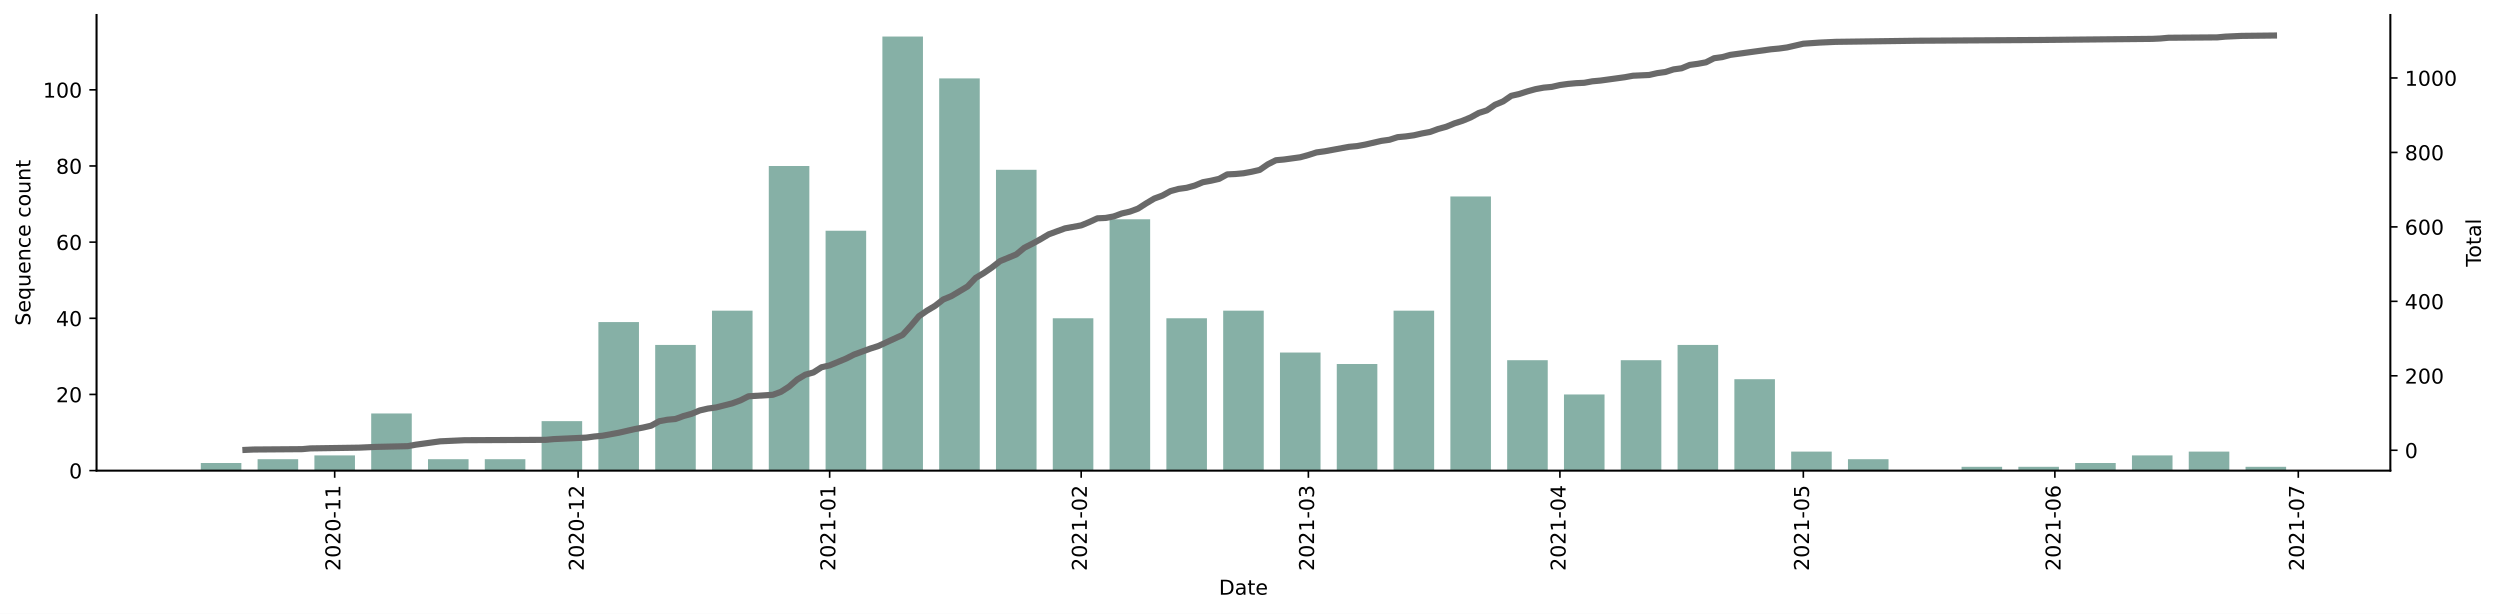
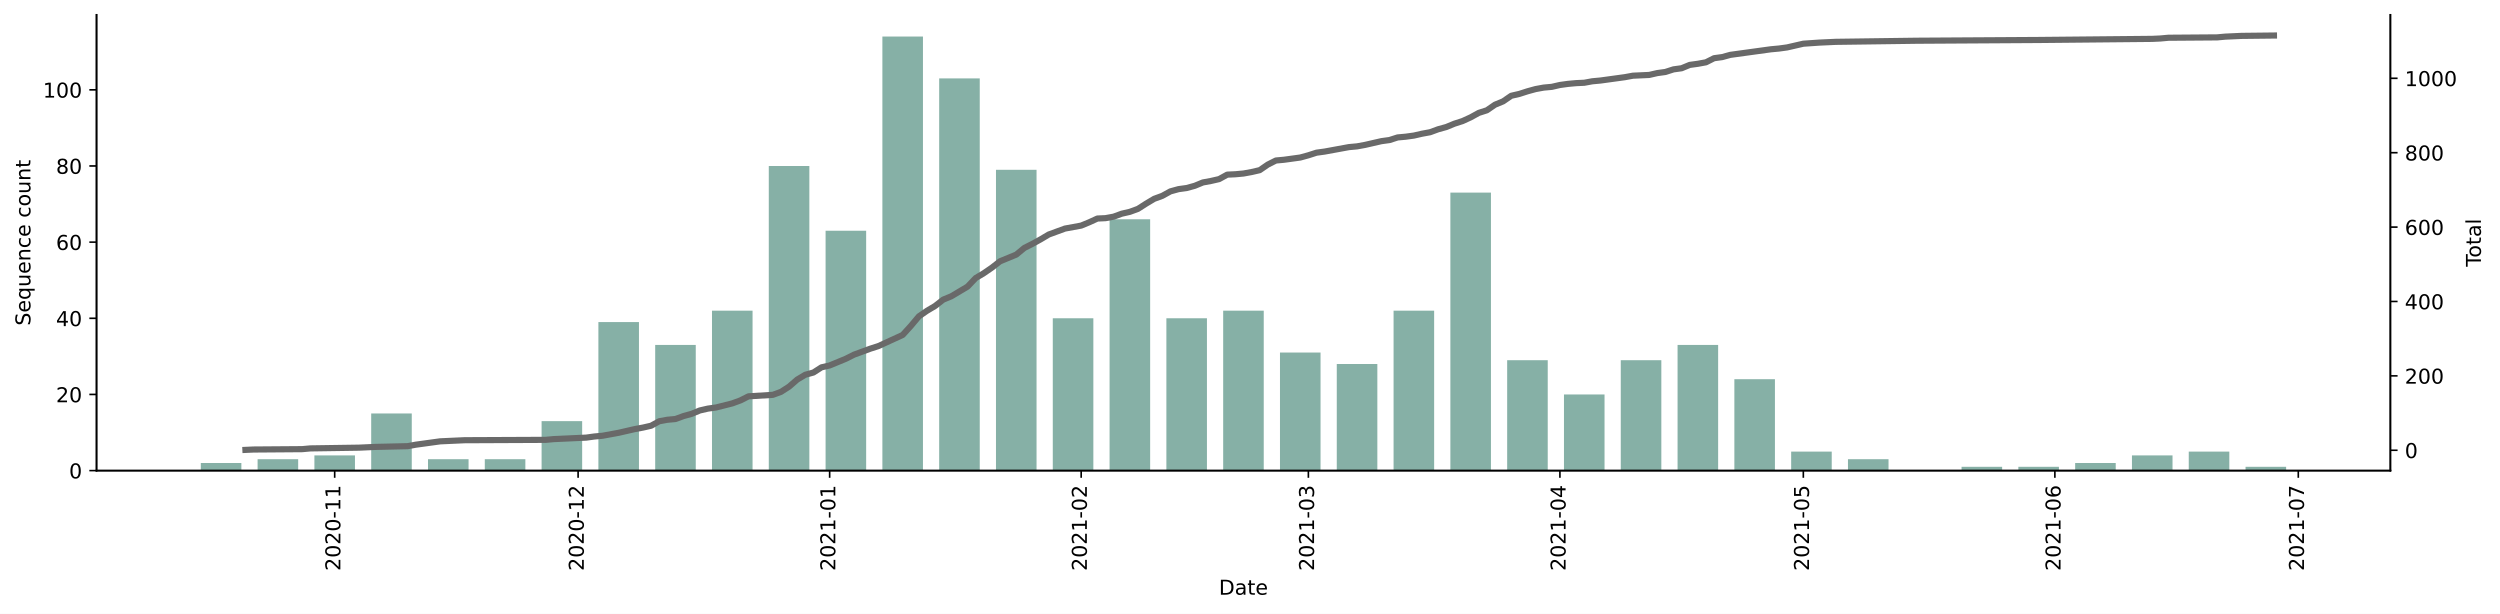
<svg xmlns="http://www.w3.org/2000/svg" xmlns:xlink="http://www.w3.org/1999/xlink" height="298.621pt" version="1.1" viewBox="0 0 1216.294 298.621" width="1216.294pt">
  <defs>
    <style type="text/css">*{stroke-linecap:butt;stroke-linejoin:round;}</style>
  </defs>
  <g id="figure_1">
    <g id="patch_1">
      <path d="M 0 298.621  L 1216.294 298.621  L 1216.294 0  L 0 0  z " style="fill:#ffffff;" />
    </g>
    <g id="axes_1">
      <g id="patch_2">
        <path d="M 46.966 228.96  L 1162.966 228.96  L 1162.966 7.2  L 46.966 7.2  z " style="fill:#ffffff;" />
      </g>
      <g id="patch_3">
-         <path clip-path="url(#pae8d6a82cc)" d="M 97.693 228.96  L 117.431 228.96  L 117.431 225.255  L 97.693 225.255  z " style="fill:#86b0a6;" />
+         <path clip-path="url(#p637b0b0223)" d="M 97.693 228.96  L 117.431 228.96  L 117.431 225.255  L 97.693 225.255  z " style="fill:#86b0a6;" />
      </g>
      <g id="patch_4">
-         <path clip-path="url(#pae8d6a82cc)" d="M 125.326 228.96  L 145.065 228.96  L 145.065 223.402  L 125.326 223.402  z " style="fill:#86b0a6;" />
+         <path clip-path="url(#p637b0b0223)" d="M 125.326 228.96  L 145.065 228.96  L 145.065 223.402  L 125.326 223.402  z " style="fill:#86b0a6;" />
      </g>
      <g id="patch_5">
-         <path clip-path="url(#pae8d6a82cc)" d="M 152.96 228.96  L 172.698 228.96  L 172.698 221.549  L 152.96 221.549  z " style="fill:#86b0a6;" />
+         <path clip-path="url(#p637b0b0223)" d="M 152.96 228.96  L 172.698 228.96  L 172.698 221.549  L 152.96 221.549  z " style="fill:#86b0a6;" />
      </g>
      <g id="patch_6">
-         <path clip-path="url(#pae8d6a82cc)" d="M 180.593 228.96  L 200.332 228.96  L 200.332 201.171  L 180.593 201.171  z " style="fill:#86b0a6;" />
+         <path clip-path="url(#p637b0b0223)" d="M 180.593 228.96  L 200.332 228.96  L 200.332 201.171  L 180.593 201.171  z " style="fill:#86b0a6;" />
      </g>
      <g id="patch_7">
-         <path clip-path="url(#pae8d6a82cc)" d="M 208.227 228.96  L 227.965 228.96  L 227.965 223.402  L 208.227 223.402  z " style="fill:#86b0a6;" />
+         <path clip-path="url(#p637b0b0223)" d="M 208.227 228.96  L 227.965 228.96  L 227.965 223.402  L 208.227 223.402  z " style="fill:#86b0a6;" />
      </g>
      <g id="patch_8">
-         <path clip-path="url(#pae8d6a82cc)" d="M 235.861 228.96  L 255.599 228.96  L 255.599 223.402  L 235.861 223.402  z " style="fill:#86b0a6;" />
+         <path clip-path="url(#p637b0b0223)" d="M 235.861 228.96  L 255.599 228.96  L 255.599 223.402  L 235.861 223.402  z " style="fill:#86b0a6;" />
      </g>
      <g id="patch_9">
-         <path clip-path="url(#pae8d6a82cc)" d="M 263.494 228.96  L 283.232 228.96  L 283.232 204.876  L 263.494 204.876  z " style="fill:#86b0a6;" />
+         <path clip-path="url(#p637b0b0223)" d="M 263.494 228.96  L 283.232 228.96  L 283.232 204.876  L 263.494 204.876  z " style="fill:#86b0a6;" />
      </g>
      <g id="patch_10">
-         <path clip-path="url(#pae8d6a82cc)" d="M 291.128 228.96  L 310.866 228.96  L 310.866 156.707  L 291.128 156.707  z " style="fill:#86b0a6;" />
+         <path clip-path="url(#p637b0b0223)" d="M 291.128 228.96  L 310.866 228.96  L 310.866 156.707  L 291.128 156.707  z " style="fill:#86b0a6;" />
      </g>
      <g id="patch_11">
-         <path clip-path="url(#pae8d6a82cc)" d="M 318.761 228.96  L 338.499 228.96  L 338.499 167.823  L 318.761 167.823  z " style="fill:#86b0a6;" />
+         <path clip-path="url(#p637b0b0223)" d="M 318.761 228.96  L 338.499 228.96  L 338.499 167.823  L 318.761 167.823  z " style="fill:#86b0a6;" />
      </g>
      <g id="patch_12">
-         <path clip-path="url(#pae8d6a82cc)" d="M 346.395 228.96  L 366.133 228.96  L 366.133 151.149  L 346.395 151.149  z " style="fill:#86b0a6;" />
+         <path clip-path="url(#p637b0b0223)" d="M 346.395 228.96  L 366.133 228.96  L 366.133 151.149  L 346.395 151.149  z " style="fill:#86b0a6;" />
      </g>
      <g id="patch_13">
-         <path clip-path="url(#pae8d6a82cc)" d="M 374.028 228.96  L 393.766 228.96  L 393.766 80.749  L 374.028 80.749  z " style="fill:#86b0a6;" />
+         <path clip-path="url(#p637b0b0223)" d="M 374.028 228.96  L 393.766 228.96  L 393.766 80.749  L 374.028 80.749  z " style="fill:#86b0a6;" />
      </g>
      <g id="patch_14">
-         <path clip-path="url(#pae8d6a82cc)" d="M 401.662 228.96  L 421.4 228.96  L 421.4 112.244  L 401.662 112.244  z " style="fill:#86b0a6;" />
+         <path clip-path="url(#p637b0b0223)" d="M 401.662 228.96  L 421.4 228.96  L 421.4 112.244  L 401.662 112.244  z " style="fill:#86b0a6;" />
      </g>
      <g id="patch_15">
-         <path clip-path="url(#pae8d6a82cc)" d="M 429.295 228.96  L 449.034 228.96  L 449.034 17.76  L 429.295 17.76  z " style="fill:#86b0a6;" />
+         <path clip-path="url(#p637b0b0223)" d="M 429.295 228.96  L 449.034 228.96  L 449.034 17.76  L 429.295 17.76  z " style="fill:#86b0a6;" />
      </g>
      <g id="patch_16">
-         <path clip-path="url(#pae8d6a82cc)" d="M 456.929 228.96  L 476.667 228.96  L 476.667 38.139  L 456.929 38.139  z " style="fill:#86b0a6;" />
+         <path clip-path="url(#p637b0b0223)" d="M 456.929 228.96  L 476.667 228.96  L 476.667 38.139  L 456.929 38.139  z " style="fill:#86b0a6;" />
      </g>
      <g id="patch_17">
-         <path clip-path="url(#pae8d6a82cc)" d="M 484.562 228.96  L 504.301 228.96  L 504.301 82.602  L 484.562 82.602  z " style="fill:#86b0a6;" />
+         <path clip-path="url(#p637b0b0223)" d="M 484.562 228.96  L 504.301 228.96  L 504.301 82.602  L 484.562 82.602  z " style="fill:#86b0a6;" />
      </g>
      <g id="patch_18">
-         <path clip-path="url(#pae8d6a82cc)" d="M 512.196 228.96  L 531.934 228.96  L 531.934 154.855  L 512.196 154.855  z " style="fill:#86b0a6;" />
+         <path clip-path="url(#p637b0b0223)" d="M 512.196 228.96  L 531.934 228.96  L 531.934 154.855  L 512.196 154.855  z " style="fill:#86b0a6;" />
      </g>
      <g id="patch_19">
-         <path clip-path="url(#pae8d6a82cc)" d="M 539.829 228.96  L 559.568 228.96  L 559.568 106.686  L 539.829 106.686  z " style="fill:#86b0a6;" />
+         <path clip-path="url(#p637b0b0223)" d="M 539.829 228.96  L 559.568 228.96  L 559.568 106.686  L 539.829 106.686  z " style="fill:#86b0a6;" />
      </g>
      <g id="patch_20">
-         <path clip-path="url(#pae8d6a82cc)" d="M 567.463 228.96  L 587.201 228.96  L 587.201 154.855  L 567.463 154.855  z " style="fill:#86b0a6;" />
+         <path clip-path="url(#p637b0b0223)" d="M 567.463 228.96  L 587.201 228.96  L 587.201 154.855  L 567.463 154.855  z " style="fill:#86b0a6;" />
      </g>
      <g id="patch_21">
-         <path clip-path="url(#pae8d6a82cc)" d="M 595.097 228.96  L 614.835 228.96  L 614.835 151.149  L 595.097 151.149  z " style="fill:#86b0a6;" />
+         <path clip-path="url(#p637b0b0223)" d="M 595.097 228.96  L 614.835 228.96  L 614.835 151.149  L 595.097 151.149  z " style="fill:#86b0a6;" />
      </g>
      <g id="patch_22">
-         <path clip-path="url(#pae8d6a82cc)" d="M 622.73 228.96  L 642.468 228.96  L 642.468 171.528  L 622.73 171.528  z " style="fill:#86b0a6;" />
+         <path clip-path="url(#p637b0b0223)" d="M 622.73 228.96  L 642.468 228.96  L 642.468 171.528  L 622.73 171.528  z " style="fill:#86b0a6;" />
      </g>
      <g id="patch_23">
-         <path clip-path="url(#pae8d6a82cc)" d="M 650.364 228.96  L 670.102 228.96  L 670.102 177.086  L 650.364 177.086  z " style="fill:#86b0a6;" />
+         <path clip-path="url(#p637b0b0223)" d="M 650.364 228.96  L 670.102 228.96  L 670.102 177.086  L 650.364 177.086  z " style="fill:#86b0a6;" />
      </g>
      <g id="patch_24">
-         <path clip-path="url(#pae8d6a82cc)" d="M 677.997 228.96  L 697.735 228.96  L 697.735 151.149  L 677.997 151.149  z " style="fill:#86b0a6;" />
+         <path clip-path="url(#p637b0b0223)" d="M 677.997 228.96  L 697.735 228.96  L 697.735 151.149  L 677.997 151.149  z " style="fill:#86b0a6;" />
      </g>
      <g id="patch_25">
-         <path clip-path="url(#pae8d6a82cc)" d="M 705.631 228.96  L 725.369 228.96  L 725.369 95.571  L 705.631 95.571  z " style="fill:#86b0a6;" />
+         <path clip-path="url(#p637b0b0223)" d="M 705.631 228.96  L 725.369 228.96  L 725.369 93.718  L 705.631 93.718  z " style="fill:#86b0a6;" />
      </g>
      <g id="patch_26">
-         <path clip-path="url(#pae8d6a82cc)" d="M 733.264 228.96  L 753.002 228.96  L 753.002 175.234  L 733.264 175.234  z " style="fill:#86b0a6;" />
+         <path clip-path="url(#p637b0b0223)" d="M 733.264 228.96  L 753.002 228.96  L 753.002 175.234  L 733.264 175.234  z " style="fill:#86b0a6;" />
      </g>
      <g id="patch_27">
-         <path clip-path="url(#pae8d6a82cc)" d="M 760.898 228.96  L 780.636 228.96  L 780.636 191.907  L 760.898 191.907  z " style="fill:#86b0a6;" />
+         <path clip-path="url(#p637b0b0223)" d="M 760.898 228.96  L 780.636 228.96  L 780.636 191.907  L 760.898 191.907  z " style="fill:#86b0a6;" />
      </g>
      <g id="patch_28">
-         <path clip-path="url(#pae8d6a82cc)" d="M 788.531 228.96  L 808.269 228.96  L 808.269 175.234  L 788.531 175.234  z " style="fill:#86b0a6;" />
+         <path clip-path="url(#p637b0b0223)" d="M 788.531 228.96  L 808.269 228.96  L 808.269 175.234  L 788.531 175.234  z " style="fill:#86b0a6;" />
      </g>
      <g id="patch_29">
-         <path clip-path="url(#pae8d6a82cc)" d="M 816.165 228.96  L 835.903 228.96  L 835.903 167.823  L 816.165 167.823  z " style="fill:#86b0a6;" />
+         <path clip-path="url(#p637b0b0223)" d="M 816.165 228.96  L 835.903 228.96  L 835.903 167.823  L 816.165 167.823  z " style="fill:#86b0a6;" />
      </g>
      <g id="patch_30">
-         <path clip-path="url(#pae8d6a82cc)" d="M 843.798 228.96  L 863.537 228.96  L 863.537 184.497  L 843.798 184.497  z " style="fill:#86b0a6;" />
+         <path clip-path="url(#p637b0b0223)" d="M 843.798 228.96  L 863.537 228.96  L 863.537 184.497  L 843.798 184.497  z " style="fill:#86b0a6;" />
      </g>
      <g id="patch_31">
-         <path clip-path="url(#pae8d6a82cc)" d="M 871.432 228.96  L 891.17 228.96  L 891.17 219.697  L 871.432 219.697  z " style="fill:#86b0a6;" />
+         <path clip-path="url(#p637b0b0223)" d="M 871.432 228.96  L 891.17 228.96  L 891.17 219.697  L 871.432 219.697  z " style="fill:#86b0a6;" />
      </g>
      <g id="patch_32">
-         <path clip-path="url(#pae8d6a82cc)" d="M 899.065 228.96  L 918.804 228.96  L 918.804 223.402  L 899.065 223.402  z " style="fill:#86b0a6;" />
+         <path clip-path="url(#p637b0b0223)" d="M 899.065 228.96  L 918.804 228.96  L 918.804 223.402  L 899.065 223.402  z " style="fill:#86b0a6;" />
      </g>
      <g id="patch_33">
-         <path clip-path="url(#pae8d6a82cc)" d="M 954.332 228.96  L 974.071 228.96  L 974.071 227.107  L 954.332 227.107  z " style="fill:#86b0a6;" />
+         <path clip-path="url(#p637b0b0223)" d="M 954.332 228.96  L 974.071 228.96  L 974.071 227.107  L 954.332 227.107  z " style="fill:#86b0a6;" />
      </g>
      <g id="patch_34">
-         <path clip-path="url(#pae8d6a82cc)" d="M 981.966 228.96  L 1001.704 228.96  L 1001.704 227.107  L 981.966 227.107  z " style="fill:#86b0a6;" />
+         <path clip-path="url(#p637b0b0223)" d="M 981.966 228.96  L 1001.704 228.96  L 1001.704 227.107  L 981.966 227.107  z " style="fill:#86b0a6;" />
      </g>
      <g id="patch_35">
-         <path clip-path="url(#pae8d6a82cc)" d="M 1009.6 228.96  L 1029.338 228.96  L 1029.338 225.255  L 1009.6 225.255  z " style="fill:#86b0a6;" />
+         <path clip-path="url(#p637b0b0223)" d="M 1009.6 228.96  L 1029.338 228.96  L 1029.338 225.255  L 1009.6 225.255  z " style="fill:#86b0a6;" />
      </g>
      <g id="patch_36">
-         <path clip-path="url(#pae8d6a82cc)" d="M 1037.233 228.96  L 1056.971 228.96  L 1056.971 221.549  L 1037.233 221.549  z " style="fill:#86b0a6;" />
+         <path clip-path="url(#p637b0b0223)" d="M 1037.233 228.96  L 1056.971 228.96  L 1056.971 221.549  L 1037.233 221.549  z " style="fill:#86b0a6;" />
      </g>
      <g id="patch_37">
-         <path clip-path="url(#pae8d6a82cc)" d="M 1064.867 228.96  L 1084.605 228.96  L 1084.605 219.697  L 1064.867 219.697  z " style="fill:#86b0a6;" />
+         <path clip-path="url(#p637b0b0223)" d="M 1064.867 228.96  L 1084.605 228.96  L 1084.605 219.697  L 1064.867 219.697  z " style="fill:#86b0a6;" />
      </g>
      <g id="patch_38">
-         <path clip-path="url(#pae8d6a82cc)" d="M 1092.5 228.96  L 1112.238 228.96  L 1112.238 227.107  L 1092.5 227.107  z " style="fill:#86b0a6;" />
+         <path clip-path="url(#p637b0b0223)" d="M 1092.5 228.96  L 1112.238 228.96  L 1112.238 227.107  L 1092.5 227.107  z " style="fill:#86b0a6;" />
      </g>
      <g id="matplotlib.axis_1">
        <g id="xtick_1">
          <g id="line2d_1">
            <defs>
-               <path d="M 0 0  L 0 3.5  " id="mfdeb63a702" style="stroke:#000000;stroke-width:0.8;" />
+               <path d="M 0 0  L 0 3.5  " id="mdcd9d70cf6" style="stroke:#000000;stroke-width:0.8;" />
            </defs>
            <g>
-               <use style="stroke:#000000;stroke-width:0.8;" x="162.829" xlink:href="#mfdeb63a702" y="228.96" />
+               <use style="stroke:#000000;stroke-width:0.8;" x="162.829" xlink:href="#mdcd9d70cf6" y="228.96" />
            </g>
          </g>
          <g id="text_1">
            <g transform="translate(165.5885 277.7428)rotate(-90)scale(0.1 -0.1)">
              <defs>
                <path d="M 1228 531  L 3431 531  L 3431 0  L 469 0  L 469 531  Q 828 903 1448 1529  Q 2069 2156 2228 2338  Q 2531 2678 2651 2914  Q 2772 3150 2772 3378  Q 2772 3750 2511 3984  Q 2250 4219 1831 4219  Q 1534 4219 1204 4116  Q 875 4013 500 3803  L 500 4441  Q 881 4594 1212 4672  Q 1544 4750 1819 4750  Q 2544 4750 2975 4387  Q 3406 4025 3406 3419  Q 3406 3131 3298 2873  Q 3191 2616 2906 2266  Q 2828 2175 2409 1742  Q 1991 1309 1228 531  z " id="DejaVuSans-32" transform="scale(0.015625)" />
                <path d="M 2034 4250  Q 1547 4250 1301 3770  Q 1056 3291 1056 2328  Q 1056 1369 1301 889  Q 1547 409 2034 409  Q 2525 409 2770 889  Q 3016 1369 3016 2328  Q 3016 3291 2770 3770  Q 2525 4250 2034 4250  z M 2034 4750  Q 2819 4750 3233 4129  Q 3647 3509 3647 2328  Q 3647 1150 3233 529  Q 2819 -91 2034 -91  Q 1250 -91 836 529  Q 422 1150 422 2328  Q 422 3509 836 4129  Q 1250 4750 2034 4750  z " id="DejaVuSans-30" transform="scale(0.015625)" />
                <path d="M 313 2009  L 1997 2009  L 1997 1497  L 313 1497  L 313 2009  z " id="DejaVuSans-2d" transform="scale(0.015625)" />
                <path d="M 794 531  L 1825 531  L 1825 4091  L 703 3866  L 703 4441  L 1819 4666  L 2450 4666  L 2450 531  L 3481 531  L 3481 0  L 794 0  L 794 531  z " id="DejaVuSans-31" transform="scale(0.015625)" />
              </defs>
              <use xlink:href="#DejaVuSans-32" />
              <use x="63.623" xlink:href="#DejaVuSans-30" />
              <use x="127.246" xlink:href="#DejaVuSans-32" />
              <use x="190.869" xlink:href="#DejaVuSans-30" />
              <use x="254.492" xlink:href="#DejaVuSans-2d" />
              <use x="290.576" xlink:href="#DejaVuSans-31" />
              <use x="354.199" xlink:href="#DejaVuSans-31" />
            </g>
          </g>
        </g>
        <g id="xtick_2">
          <g id="line2d_2">
            <g>
-               <use style="stroke:#000000;stroke-width:0.8;" x="281.259" xlink:href="#mfdeb63a702" y="228.96" />
+               <use style="stroke:#000000;stroke-width:0.8;" x="281.259" xlink:href="#mdcd9d70cf6" y="228.96" />
            </g>
          </g>
          <g id="text_2">
            <g transform="translate(284.0179 277.7428)rotate(-90)scale(0.1 -0.1)">
              <use xlink:href="#DejaVuSans-32" />
              <use x="63.623" xlink:href="#DejaVuSans-30" />
              <use x="127.246" xlink:href="#DejaVuSans-32" />
              <use x="190.869" xlink:href="#DejaVuSans-30" />
              <use x="254.492" xlink:href="#DejaVuSans-2d" />
              <use x="290.576" xlink:href="#DejaVuSans-31" />
              <use x="354.199" xlink:href="#DejaVuSans-32" />
            </g>
          </g>
        </g>
        <g id="xtick_3">
          <g id="line2d_3">
            <g>
-               <use style="stroke:#000000;stroke-width:0.8;" x="403.636" xlink:href="#mfdeb63a702" y="228.96" />
+               <use style="stroke:#000000;stroke-width:0.8;" x="403.636" xlink:href="#mdcd9d70cf6" y="228.96" />
            </g>
          </g>
          <g id="text_3">
            <g transform="translate(406.395 277.7428)rotate(-90)scale(0.1 -0.1)">
              <use xlink:href="#DejaVuSans-32" />
              <use x="63.623" xlink:href="#DejaVuSans-30" />
              <use x="127.246" xlink:href="#DejaVuSans-32" />
              <use x="190.869" xlink:href="#DejaVuSans-31" />
              <use x="254.492" xlink:href="#DejaVuSans-2d" />
              <use x="290.576" xlink:href="#DejaVuSans-30" />
              <use x="354.199" xlink:href="#DejaVuSans-31" />
            </g>
          </g>
        </g>
        <g id="xtick_4">
          <g id="line2d_4">
            <g>
-               <use style="stroke:#000000;stroke-width:0.8;" x="526.013" xlink:href="#mfdeb63a702" y="228.96" />
+               <use style="stroke:#000000;stroke-width:0.8;" x="526.013" xlink:href="#mdcd9d70cf6" y="228.96" />
            </g>
          </g>
          <g id="text_4">
            <g transform="translate(528.772 277.7428)rotate(-90)scale(0.1 -0.1)">
              <use xlink:href="#DejaVuSans-32" />
              <use x="63.623" xlink:href="#DejaVuSans-30" />
              <use x="127.246" xlink:href="#DejaVuSans-32" />
              <use x="190.869" xlink:href="#DejaVuSans-31" />
              <use x="254.492" xlink:href="#DejaVuSans-2d" />
              <use x="290.576" xlink:href="#DejaVuSans-30" />
              <use x="354.199" xlink:href="#DejaVuSans-32" />
            </g>
          </g>
        </g>
        <g id="xtick_5">
          <g id="line2d_5">
            <g>
-               <use style="stroke:#000000;stroke-width:0.8;" x="636.547" xlink:href="#mfdeb63a702" y="228.96" />
+               <use style="stroke:#000000;stroke-width:0.8;" x="636.547" xlink:href="#mdcd9d70cf6" y="228.96" />
            </g>
          </g>
          <g id="text_5">
            <g transform="translate(639.3062 277.7428)rotate(-90)scale(0.1 -0.1)">
              <defs>
                <path d="M 2597 2516  Q 3050 2419 3304 2112  Q 3559 1806 3559 1356  Q 3559 666 3084 287  Q 2609 -91 1734 -91  Q 1441 -91 1130 -33  Q 819 25 488 141  L 488 750  Q 750 597 1062 519  Q 1375 441 1716 441  Q 2309 441 2620 675  Q 2931 909 2931 1356  Q 2931 1769 2642 2001  Q 2353 2234 1838 2234  L 1294 2234  L 1294 2753  L 1863 2753  Q 2328 2753 2575 2939  Q 2822 3125 2822 3475  Q 2822 3834 2567 4026  Q 2313 4219 1838 4219  Q 1578 4219 1281 4162  Q 984 4106 628 3988  L 628 4550  Q 988 4650 1302 4700  Q 1616 4750 1894 4750  Q 2613 4750 3031 4423  Q 3450 4097 3450 3541  Q 3450 3153 3228 2886  Q 3006 2619 2597 2516  z " id="DejaVuSans-33" transform="scale(0.015625)" />
              </defs>
              <use xlink:href="#DejaVuSans-32" />
              <use x="63.623" xlink:href="#DejaVuSans-30" />
              <use x="127.246" xlink:href="#DejaVuSans-32" />
              <use x="190.869" xlink:href="#DejaVuSans-31" />
              <use x="254.492" xlink:href="#DejaVuSans-2d" />
              <use x="290.576" xlink:href="#DejaVuSans-30" />
              <use x="354.199" xlink:href="#DejaVuSans-33" />
            </g>
          </g>
        </g>
        <g id="xtick_6">
          <g id="line2d_6">
            <g>
-               <use style="stroke:#000000;stroke-width:0.8;" x="758.924" xlink:href="#mfdeb63a702" y="228.96" />
+               <use style="stroke:#000000;stroke-width:0.8;" x="758.924" xlink:href="#mdcd9d70cf6" y="228.96" />
            </g>
          </g>
          <g id="text_6">
            <g transform="translate(761.6833 277.7428)rotate(-90)scale(0.1 -0.1)">
              <defs>
                <path d="M 2419 4116  L 825 1625  L 2419 1625  L 2419 4116  z M 2253 4666  L 3047 4666  L 3047 1625  L 3713 1625  L 3713 1100  L 3047 1100  L 3047 0  L 2419 0  L 2419 1100  L 313 1100  L 313 1709  L 2253 4666  z " id="DejaVuSans-34" transform="scale(0.015625)" />
              </defs>
              <use xlink:href="#DejaVuSans-32" />
              <use x="63.623" xlink:href="#DejaVuSans-30" />
              <use x="127.246" xlink:href="#DejaVuSans-32" />
              <use x="190.869" xlink:href="#DejaVuSans-31" />
              <use x="254.492" xlink:href="#DejaVuSans-2d" />
              <use x="290.576" xlink:href="#DejaVuSans-30" />
              <use x="354.199" xlink:href="#DejaVuSans-34" />
            </g>
          </g>
        </g>
        <g id="xtick_7">
          <g id="line2d_7">
            <g>
-               <use style="stroke:#000000;stroke-width:0.8;" x="877.353" xlink:href="#mfdeb63a702" y="228.96" />
+               <use style="stroke:#000000;stroke-width:0.8;" x="877.353" xlink:href="#mdcd9d70cf6" y="228.96" />
            </g>
          </g>
          <g id="text_7">
            <g transform="translate(880.1127 277.7428)rotate(-90)scale(0.1 -0.1)">
              <defs>
                <path d="M 691 4666  L 3169 4666  L 3169 4134  L 1269 4134  L 1269 2991  Q 1406 3038 1543 3061  Q 1681 3084 1819 3084  Q 2600 3084 3056 2656  Q 3513 2228 3513 1497  Q 3513 744 3044 326  Q 2575 -91 1722 -91  Q 1428 -91 1123 -41  Q 819 9 494 109  L 494 744  Q 775 591 1075 516  Q 1375 441 1709 441  Q 2250 441 2565 725  Q 2881 1009 2881 1497  Q 2881 1984 2565 2268  Q 2250 2553 1709 2553  Q 1456 2553 1204 2497  Q 953 2441 691 2322  L 691 4666  z " id="DejaVuSans-35" transform="scale(0.015625)" />
              </defs>
              <use xlink:href="#DejaVuSans-32" />
              <use x="63.623" xlink:href="#DejaVuSans-30" />
              <use x="127.246" xlink:href="#DejaVuSans-32" />
              <use x="190.869" xlink:href="#DejaVuSans-31" />
              <use x="254.492" xlink:href="#DejaVuSans-2d" />
              <use x="290.576" xlink:href="#DejaVuSans-30" />
              <use x="354.199" xlink:href="#DejaVuSans-35" />
            </g>
          </g>
        </g>
        <g id="xtick_8">
          <g id="line2d_8">
            <g>
-               <use style="stroke:#000000;stroke-width:0.8;" x="999.73" xlink:href="#mfdeb63a702" y="228.96" />
+               <use style="stroke:#000000;stroke-width:0.8;" x="999.73" xlink:href="#mdcd9d70cf6" y="228.96" />
            </g>
          </g>
          <g id="text_8">
            <g transform="translate(1002.49 277.7428)rotate(-90)scale(0.1 -0.1)">
              <defs>
                <path d="M 2113 2584  Q 1688 2584 1439 2293  Q 1191 2003 1191 1497  Q 1191 994 1439 701  Q 1688 409 2113 409  Q 2538 409 2786 701  Q 3034 994 3034 1497  Q 3034 2003 2786 2293  Q 2538 2584 2113 2584  z M 3366 4563  L 3366 3988  Q 3128 4100 2886 4159  Q 2644 4219 2406 4219  Q 1781 4219 1451 3797  Q 1122 3375 1075 2522  Q 1259 2794 1537 2939  Q 1816 3084 2150 3084  Q 2853 3084 3261 2657  Q 3669 2231 3669 1497  Q 3669 778 3244 343  Q 2819 -91 2113 -91  Q 1303 -91 875 529  Q 447 1150 447 2328  Q 447 3434 972 4092  Q 1497 4750 2381 4750  Q 2619 4750 2861 4703  Q 3103 4656 3366 4563  z " id="DejaVuSans-36" transform="scale(0.015625)" />
              </defs>
              <use xlink:href="#DejaVuSans-32" />
              <use x="63.623" xlink:href="#DejaVuSans-30" />
              <use x="127.246" xlink:href="#DejaVuSans-32" />
              <use x="190.869" xlink:href="#DejaVuSans-31" />
              <use x="254.492" xlink:href="#DejaVuSans-2d" />
              <use x="290.576" xlink:href="#DejaVuSans-30" />
              <use x="354.199" xlink:href="#DejaVuSans-36" />
            </g>
          </g>
        </g>
        <g id="xtick_9">
          <g id="line2d_9">
            <g>
-               <use style="stroke:#000000;stroke-width:0.8;" x="1118.16" xlink:href="#mfdeb63a702" y="228.96" />
+               <use style="stroke:#000000;stroke-width:0.8;" x="1118.16" xlink:href="#mdcd9d70cf6" y="228.96" />
            </g>
          </g>
          <g id="text_9">
            <g transform="translate(1120.919 277.7428)rotate(-90)scale(0.1 -0.1)">
              <defs>
                <path d="M 525 4666  L 3525 4666  L 3525 4397  L 1831 0  L 1172 0  L 2766 4134  L 525 4134  L 525 4666  z " id="DejaVuSans-37" transform="scale(0.015625)" />
              </defs>
              <use xlink:href="#DejaVuSans-32" />
              <use x="63.623" xlink:href="#DejaVuSans-30" />
              <use x="127.246" xlink:href="#DejaVuSans-32" />
              <use x="190.869" xlink:href="#DejaVuSans-31" />
              <use x="254.492" xlink:href="#DejaVuSans-2d" />
              <use x="290.576" xlink:href="#DejaVuSans-30" />
              <use x="354.199" xlink:href="#DejaVuSans-37" />
            </g>
          </g>
        </g>
        <g id="text_10">
          <g transform="translate(593.0148 289.3413)scale(0.1 -0.1)">
            <defs>
              <path d="M 1259 4147  L 1259 519  L 2022 519  Q 2988 519 3436 956  Q 3884 1394 3884 2338  Q 3884 3275 3436 3711  Q 2988 4147 2022 4147  L 1259 4147  z M 628 4666  L 1925 4666  Q 3281 4666 3915 4102  Q 4550 3538 4550 2338  Q 4550 1131 3912 565  Q 3275 0 1925 0  L 628 0  L 628 4666  z " id="DejaVuSans-44" transform="scale(0.015625)" />
              <path d="M 2194 1759  Q 1497 1759 1228 1600  Q 959 1441 959 1056  Q 959 750 1161 570  Q 1363 391 1709 391  Q 2188 391 2477 730  Q 2766 1069 2766 1631  L 2766 1759  L 2194 1759  z M 3341 1997  L 3341 0  L 2766 0  L 2766 531  Q 2569 213 2275 61  Q 1981 -91 1556 -91  Q 1019 -91 701 211  Q 384 513 384 1019  Q 384 1609 779 1909  Q 1175 2209 1959 2209  L 2766 2209  L 2766 2266  Q 2766 2663 2505 2880  Q 2244 3097 1772 3097  Q 1472 3097 1187 3025  Q 903 2953 641 2809  L 641 3341  Q 956 3463 1253 3523  Q 1550 3584 1831 3584  Q 2591 3584 2966 3190  Q 3341 2797 3341 1997  z " id="DejaVuSans-61" transform="scale(0.015625)" />
              <path d="M 1172 4494  L 1172 3500  L 2356 3500  L 2356 3053  L 1172 3053  L 1172 1153  Q 1172 725 1289 603  Q 1406 481 1766 481  L 2356 481  L 2356 0  L 1766 0  Q 1100 0 847 248  Q 594 497 594 1153  L 594 3053  L 172 3053  L 172 3500  L 594 3500  L 594 4494  L 1172 4494  z " id="DejaVuSans-74" transform="scale(0.015625)" />
              <path d="M 3597 1894  L 3597 1613  L 953 1613  Q 991 1019 1311 708  Q 1631 397 2203 397  Q 2534 397 2845 478  Q 3156 559 3463 722  L 3463 178  Q 3153 47 2828 -22  Q 2503 -91 2169 -91  Q 1331 -91 842 396  Q 353 884 353 1716  Q 353 2575 817 3079  Q 1281 3584 2069 3584  Q 2775 3584 3186 3129  Q 3597 2675 3597 1894  z M 3022 2063  Q 3016 2534 2758 2815  Q 2500 3097 2075 3097  Q 1594 3097 1305 2825  Q 1016 2553 972 2059  L 3022 2063  z " id="DejaVuSans-65" transform="scale(0.015625)" />
            </defs>
            <use xlink:href="#DejaVuSans-44" />
            <use x="77.002" xlink:href="#DejaVuSans-61" />
            <use x="138.281" xlink:href="#DejaVuSans-74" />
            <use x="177.49" xlink:href="#DejaVuSans-65" />
          </g>
        </g>
      </g>
      <g id="matplotlib.axis_2">
        <g id="ytick_1">
          <g id="line2d_10">
            <defs>
-               <path d="M 0 0  L -3.5 0  " id="m6b17ca942e" style="stroke:#000000;stroke-width:0.8;" />
+               <path d="M 0 0  L -3.5 0  " id="m58945c8acb" style="stroke:#000000;stroke-width:0.8;" />
            </defs>
            <g>
-               <use style="stroke:#000000;stroke-width:0.8;" x="46.966" xlink:href="#m6b17ca942e" y="228.96" />
+               <use style="stroke:#000000;stroke-width:0.8;" x="46.966" xlink:href="#m58945c8acb" y="228.96" />
            </g>
          </g>
          <g id="text_11">
            <g transform="translate(33.60312 232.7592)scale(0.1 -0.1)">
              <use xlink:href="#DejaVuSans-30" />
            </g>
          </g>
        </g>
        <g id="ytick_2">
          <g id="line2d_11">
            <g>
-               <use style="stroke:#000000;stroke-width:0.8;" x="46.966" xlink:href="#m6b17ca942e" y="191.907" />
+               <use style="stroke:#000000;stroke-width:0.8;" x="46.966" xlink:href="#m58945c8acb" y="191.907" />
            </g>
          </g>
          <g id="text_12">
            <g transform="translate(27.24063 195.7066)scale(0.1 -0.1)">
              <use xlink:href="#DejaVuSans-32" />
              <use x="63.623" xlink:href="#DejaVuSans-30" />
            </g>
          </g>
        </g>
        <g id="ytick_3">
          <g id="line2d_12">
            <g>
-               <use style="stroke:#000000;stroke-width:0.8;" x="46.966" xlink:href="#m6b17ca942e" y="154.855" />
+               <use style="stroke:#000000;stroke-width:0.8;" x="46.966" xlink:href="#m58945c8acb" y="154.855" />
            </g>
          </g>
          <g id="text_13">
            <g transform="translate(27.24063 158.654)scale(0.1 -0.1)">
              <use xlink:href="#DejaVuSans-34" />
              <use x="63.623" xlink:href="#DejaVuSans-30" />
            </g>
          </g>
        </g>
        <g id="ytick_4">
          <g id="line2d_13">
            <g>
-               <use style="stroke:#000000;stroke-width:0.8;" x="46.966" xlink:href="#m6b17ca942e" y="117.802" />
+               <use style="stroke:#000000;stroke-width:0.8;" x="46.966" xlink:href="#m58945c8acb" y="117.802" />
            </g>
          </g>
          <g id="text_14">
            <g transform="translate(27.24063 121.6013)scale(0.1 -0.1)">
              <use xlink:href="#DejaVuSans-36" />
              <use x="63.623" xlink:href="#DejaVuSans-30" />
            </g>
          </g>
        </g>
        <g id="ytick_5">
          <g id="line2d_14">
            <g>
-               <use style="stroke:#000000;stroke-width:0.8;" x="46.966" xlink:href="#m6b17ca942e" y="80.749" />
+               <use style="stroke:#000000;stroke-width:0.8;" x="46.966" xlink:href="#m58945c8acb" y="80.749" />
            </g>
          </g>
          <g id="text_15">
            <g transform="translate(27.24063 84.54869)scale(0.1 -0.1)">
              <defs>
                <path d="M 2034 2216  Q 1584 2216 1326 1975  Q 1069 1734 1069 1313  Q 1069 891 1326 650  Q 1584 409 2034 409  Q 2484 409 2743 651  Q 3003 894 3003 1313  Q 3003 1734 2745 1975  Q 2488 2216 2034 2216  z M 1403 2484  Q 997 2584 770 2862  Q 544 3141 544 3541  Q 544 4100 942 4425  Q 1341 4750 2034 4750  Q 2731 4750 3128 4425  Q 3525 4100 3525 3541  Q 3525 3141 3298 2862  Q 3072 2584 2669 2484  Q 3125 2378 3379 2068  Q 3634 1759 3634 1313  Q 3634 634 3220 271  Q 2806 -91 2034 -91  Q 1263 -91 848 271  Q 434 634 434 1313  Q 434 1759 690 2068  Q 947 2378 1403 2484  z M 1172 3481  Q 1172 3119 1398 2916  Q 1625 2713 2034 2713  Q 2441 2713 2670 2916  Q 2900 3119 2900 3481  Q 2900 3844 2670 4047  Q 2441 4250 2034 4250  Q 1625 4250 1398 4047  Q 1172 3844 1172 3481  z " id="DejaVuSans-38" transform="scale(0.015625)" />
              </defs>
              <use xlink:href="#DejaVuSans-38" />
              <use x="63.623" xlink:href="#DejaVuSans-30" />
            </g>
          </g>
        </g>
        <g id="ytick_6">
          <g id="line2d_15">
            <g>
-               <use style="stroke:#000000;stroke-width:0.8;" x="46.966" xlink:href="#m6b17ca942e" y="43.697" />
+               <use style="stroke:#000000;stroke-width:0.8;" x="46.966" xlink:href="#m58945c8acb" y="43.697" />
            </g>
          </g>
          <g id="text_16">
            <g transform="translate(20.87813 47.49606)scale(0.1 -0.1)">
              <use xlink:href="#DejaVuSans-31" />
              <use x="63.623" xlink:href="#DejaVuSans-30" />
              <use x="127.246" xlink:href="#DejaVuSans-30" />
            </g>
          </g>
        </g>
        <g id="text_17">
          <g transform="translate(14.79844 158.4402)rotate(-90)scale(0.1 -0.1)">
            <defs>
              <path d="M 3425 4513  L 3425 3897  Q 3066 4069 2747 4153  Q 2428 4238 2131 4238  Q 1616 4238 1336 4038  Q 1056 3838 1056 3469  Q 1056 3159 1242 3001  Q 1428 2844 1947 2747  L 2328 2669  Q 3034 2534 3370 2195  Q 3706 1856 3706 1288  Q 3706 609 3251 259  Q 2797 -91 1919 -91  Q 1588 -91 1214 -16  Q 841 59 441 206  L 441 856  Q 825 641 1194 531  Q 1563 422 1919 422  Q 2459 422 2753 634  Q 3047 847 3047 1241  Q 3047 1584 2836 1778  Q 2625 1972 2144 2069  L 1759 2144  Q 1053 2284 737 2584  Q 422 2884 422 3419  Q 422 4038 858 4394  Q 1294 4750 2059 4750  Q 2388 4750 2728 4690  Q 3069 4631 3425 4513  z " id="DejaVuSans-53" transform="scale(0.015625)" />
              <path d="M 947 1747  Q 947 1113 1208 752  Q 1469 391 1925 391  Q 2381 391 2643 752  Q 2906 1113 2906 1747  Q 2906 2381 2643 2742  Q 2381 3103 1925 3103  Q 1469 3103 1208 2742  Q 947 2381 947 1747  z M 2906 525  Q 2725 213 2448 61  Q 2172 -91 1784 -91  Q 1150 -91 751 415  Q 353 922 353 1747  Q 353 2572 751 3078  Q 1150 3584 1784 3584  Q 2172 3584 2448 3432  Q 2725 3281 2906 2969  L 2906 3500  L 3481 3500  L 3481 -1331  L 2906 -1331  L 2906 525  z " id="DejaVuSans-71" transform="scale(0.015625)" />
              <path d="M 544 1381  L 544 3500  L 1119 3500  L 1119 1403  Q 1119 906 1312 657  Q 1506 409 1894 409  Q 2359 409 2629 706  Q 2900 1003 2900 1516  L 2900 3500  L 3475 3500  L 3475 0  L 2900 0  L 2900 538  Q 2691 219 2414 64  Q 2138 -91 1772 -91  Q 1169 -91 856 284  Q 544 659 544 1381  z M 1991 3584  L 1991 3584  z " id="DejaVuSans-75" transform="scale(0.015625)" />
              <path d="M 3513 2113  L 3513 0  L 2938 0  L 2938 2094  Q 2938 2591 2744 2837  Q 2550 3084 2163 3084  Q 1697 3084 1428 2787  Q 1159 2491 1159 1978  L 1159 0  L 581 0  L 581 3500  L 1159 3500  L 1159 2956  Q 1366 3272 1645 3428  Q 1925 3584 2291 3584  Q 2894 3584 3203 3211  Q 3513 2838 3513 2113  z " id="DejaVuSans-6e" transform="scale(0.015625)" />
              <path d="M 3122 3366  L 3122 2828  Q 2878 2963 2633 3030  Q 2388 3097 2138 3097  Q 1578 3097 1268 2742  Q 959 2388 959 1747  Q 959 1106 1268 751  Q 1578 397 2138 397  Q 2388 397 2633 464  Q 2878 531 3122 666  L 3122 134  Q 2881 22 2623 -34  Q 2366 -91 2075 -91  Q 1284 -91 818 406  Q 353 903 353 1747  Q 353 2603 823 3093  Q 1294 3584 2113 3584  Q 2378 3584 2631 3529  Q 2884 3475 3122 3366  z " id="DejaVuSans-63" transform="scale(0.015625)" />
              <path id="DejaVuSans-20" transform="scale(0.015625)" />
              <path d="M 1959 3097  Q 1497 3097 1228 2736  Q 959 2375 959 1747  Q 959 1119 1226 758  Q 1494 397 1959 397  Q 2419 397 2687 759  Q 2956 1122 2956 1747  Q 2956 2369 2687 2733  Q 2419 3097 1959 3097  z M 1959 3584  Q 2709 3584 3137 3096  Q 3566 2609 3566 1747  Q 3566 888 3137 398  Q 2709 -91 1959 -91  Q 1206 -91 779 398  Q 353 888 353 1747  Q 353 2609 779 3096  Q 1206 3584 1959 3584  z " id="DejaVuSans-6f" transform="scale(0.015625)" />
            </defs>
            <use xlink:href="#DejaVuSans-53" />
            <use x="63.477" xlink:href="#DejaVuSans-65" />
            <use x="125" xlink:href="#DejaVuSans-71" />
            <use x="188.477" xlink:href="#DejaVuSans-75" />
            <use x="251.855" xlink:href="#DejaVuSans-65" />
            <use x="313.379" xlink:href="#DejaVuSans-6e" />
            <use x="376.758" xlink:href="#DejaVuSans-63" />
            <use x="431.738" xlink:href="#DejaVuSans-65" />
            <use x="493.262" xlink:href="#DejaVuSans-20" />
            <use x="525.049" xlink:href="#DejaVuSans-63" />
            <use x="580.029" xlink:href="#DejaVuSans-6f" />
            <use x="641.211" xlink:href="#DejaVuSans-75" />
            <use x="704.59" xlink:href="#DejaVuSans-6e" />
            <use x="767.969" xlink:href="#DejaVuSans-74" />
          </g>
        </g>
      </g>
      <g id="patch_39">
        <path d="M 46.966 228.96  L 46.966 7.2  " style="fill:none;stroke:#000000;stroke-linecap:square;stroke-linejoin:miter;stroke-width:0.8;" />
      </g>
      <g id="patch_40">
        <path d="M 1162.966 228.96  L 1162.966 7.2  " style="fill:none;stroke:#000000;stroke-linecap:square;stroke-linejoin:miter;stroke-width:0.8;" />
      </g>
      <g id="patch_41">
        <path d="M 46.966 228.96  L 1162.966 228.96  " style="fill:none;stroke:#000000;stroke-linecap:square;stroke-linejoin:miter;stroke-width:0.8;" />
      </g>
    </g>
    <g id="axes_2">
      <g id="matplotlib.axis_3">
        <g id="ytick_7">
          <g id="line2d_16">
            <defs>
-               <path d="M 0 0  L 3.5 0  " id="mbf0f7a678b" style="stroke:#000000;stroke-width:0.8;" />
+               <path d="M 0 0  L 3.5 0  " id="m6b4a8e722b" style="stroke:#000000;stroke-width:0.8;" />
            </defs>
            <g>
-               <use style="stroke:#000000;stroke-width:0.8;" x="1162.966" xlink:href="#mbf0f7a678b" y="219.061" />
+               <use style="stroke:#000000;stroke-width:0.8;" x="1162.966" xlink:href="#m6b4a8e722b" y="219.061" />
            </g>
          </g>
          <g id="text_18">
-             <g transform="translate(1169.966 222.8604)scale(0.1 -0.1)">
+             <g transform="translate(1169.966 222.8602)scale(0.1 -0.1)">
              <use xlink:href="#DejaVuSans-30" />
            </g>
          </g>
        </g>
        <g id="ytick_8">
          <g id="line2d_17">
            <g>
-               <use style="stroke:#000000;stroke-width:0.8;" x="1162.966" xlink:href="#mbf0f7a678b" y="182.835" />
+               <use style="stroke:#000000;stroke-width:0.8;" x="1162.966" xlink:href="#m6b4a8e722b" y="182.867" />
            </g>
          </g>
          <g id="text_19">
-             <g transform="translate(1169.966 186.6339)scale(0.1 -0.1)">
+             <g transform="translate(1169.966 186.6663)scale(0.1 -0.1)">
              <use xlink:href="#DejaVuSans-32" />
              <use x="63.623" xlink:href="#DejaVuSans-30" />
              <use x="127.246" xlink:href="#DejaVuSans-30" />
            </g>
          </g>
        </g>
        <g id="ytick_9">
          <g id="line2d_18">
            <g>
-               <use style="stroke:#000000;stroke-width:0.8;" x="1162.966" xlink:href="#mbf0f7a678b" y="146.608" />
+               <use style="stroke:#000000;stroke-width:0.8;" x="1162.966" xlink:href="#m6b4a8e722b" y="146.673" />
            </g>
          </g>
          <g id="text_20">
-             <g transform="translate(1169.966 150.4075)scale(0.1 -0.1)">
+             <g transform="translate(1169.966 150.4724)scale(0.1 -0.1)">
              <use xlink:href="#DejaVuSans-34" />
              <use x="63.623" xlink:href="#DejaVuSans-30" />
              <use x="127.246" xlink:href="#DejaVuSans-30" />
            </g>
          </g>
        </g>
        <g id="ytick_10">
          <g id="line2d_19">
            <g>
-               <use style="stroke:#000000;stroke-width:0.8;" x="1162.966" xlink:href="#mbf0f7a678b" y="110.382" />
+               <use style="stroke:#000000;stroke-width:0.8;" x="1162.966" xlink:href="#m6b4a8e722b" y="110.479" />
            </g>
          </g>
          <g id="text_21">
-             <g transform="translate(1169.966 114.1811)scale(0.1 -0.1)">
+             <g transform="translate(1169.966 114.2785)scale(0.1 -0.1)">
              <use xlink:href="#DejaVuSans-36" />
              <use x="63.623" xlink:href="#DejaVuSans-30" />
              <use x="127.246" xlink:href="#DejaVuSans-30" />
            </g>
          </g>
        </g>
        <g id="ytick_11">
          <g id="line2d_20">
            <g>
-               <use style="stroke:#000000;stroke-width:0.8;" x="1162.966" xlink:href="#mbf0f7a678b" y="74.155" />
+               <use style="stroke:#000000;stroke-width:0.8;" x="1162.966" xlink:href="#m6b4a8e722b" y="74.285" />
            </g>
          </g>
          <g id="text_22">
-             <g transform="translate(1169.966 77.95469)scale(0.1 -0.1)">
+             <g transform="translate(1169.966 78.0846)scale(0.1 -0.1)">
              <use xlink:href="#DejaVuSans-38" />
              <use x="63.623" xlink:href="#DejaVuSans-30" />
              <use x="127.246" xlink:href="#DejaVuSans-30" />
            </g>
          </g>
        </g>
        <g id="ytick_12">
          <g id="line2d_21">
            <g>
-               <use style="stroke:#000000;stroke-width:0.8;" x="1162.966" xlink:href="#mbf0f7a678b" y="37.929" />
+               <use style="stroke:#000000;stroke-width:0.8;" x="1162.966" xlink:href="#m6b4a8e722b" y="38.091" />
            </g>
          </g>
          <g id="text_23">
-             <g transform="translate(1169.966 41.72827)scale(0.1 -0.1)">
+             <g transform="translate(1169.966 41.89071)scale(0.1 -0.1)">
              <use xlink:href="#DejaVuSans-31" />
              <use x="63.623" xlink:href="#DejaVuSans-30" />
              <use x="127.246" xlink:href="#DejaVuSans-30" />
              <use x="190.869" xlink:href="#DejaVuSans-30" />
            </g>
          </g>
        </g>
        <g id="text_24">
          <g transform="translate(1207.014 129.7566)rotate(-90)scale(0.1 -0.1)">
            <defs>
              <path d="M -19 4666  L 3928 4666  L 3928 4134  L 2272 4134  L 2272 0  L 1638 0  L 1638 4134  L -19 4134  L -19 4666  z " id="DejaVuSans-54" transform="scale(0.015625)" />
              <path d="M 603 4863  L 1178 4863  L 1178 0  L 603 0  L 603 4863  z " id="DejaVuSans-6c" transform="scale(0.015625)" />
            </defs>
            <use xlink:href="#DejaVuSans-54" />
            <use x="44.084" xlink:href="#DejaVuSans-6f" />
            <use x="105.266" xlink:href="#DejaVuSans-74" />
            <use x="144.475" xlink:href="#DejaVuSans-61" />
            <use x="205.754" xlink:href="#DejaVuSans-6c" />
          </g>
        </g>
      </g>
      <g id="line2d_22">
-         <path clip-path="url(#pae8d6a82cc)" d="M 119.405 218.88  L 123.353 218.699  L 147.038 218.518  L 150.986 218.155  L 174.672 217.793  L 182.567 217.431  L 198.358 217.069  L 202.306 216.344  L 214.149 214.714  L 225.991 214.171  L 265.468 213.989  L 269.416 213.627  L 285.206 212.903  L 289.154 212.359  L 293.101 211.997  L 300.997 210.548  L 308.892 208.737  L 312.84 208.012  L 316.787 207.106  L 320.735 204.933  L 324.683 204.208  L 328.63 203.846  L 332.578 202.397  L 336.526 201.31  L 340.473 199.68  L 344.421 198.774  L 348.369 198.231  L 356.264 196.238  L 360.211 194.789  L 364.159 192.797  L 376.002 192.072  L 379.95 190.623  L 383.897 188.088  L 387.845 184.646  L 391.793 182.291  L 395.74 181.205  L 399.688 178.669  L 403.636 177.763  L 411.531 174.503  L 415.479 172.51  L 423.374 169.612  L 427.321 168.344  L 439.164 162.91  L 443.112 158.563  L 447.06 153.854  L 451.007 151.137  L 454.955 148.782  L 458.903 145.703  L 462.85 144.072  L 470.746 139.363  L 474.693 135.197  L 478.641 132.842  L 482.589 130.125  L 486.536 127.046  L 494.431 123.786  L 498.379 120.525  L 502.327 118.533  L 506.274 116.359  L 510.222 114.005  L 518.117 111.106  L 526.013 109.657  L 529.96 108.027  L 533.908 106.216  L 537.856 106.035  L 541.803 105.31  L 545.751 103.861  L 549.699 102.955  L 553.646 101.506  L 557.594 98.971  L 561.542 96.616  L 565.489 95.167  L 569.437 92.993  L 573.384 91.906  L 577.332 91.363  L 581.28 90.276  L 585.227 88.646  L 589.175 87.922  L 593.123 87.016  L 597.07 84.842  L 601.018 84.661  L 604.966 84.299  L 608.913 83.574  L 612.861 82.669  L 616.809 79.952  L 620.756 77.959  L 624.704 77.597  L 632.599 76.51  L 636.547 75.423  L 640.494 74.155  L 644.442 73.612  L 656.285 71.438  L 660.233 71.076  L 664.18 70.352  L 672.076 68.54  L 676.023 67.997  L 679.971 66.729  L 683.919 66.367  L 687.866 65.823  L 691.814 64.918  L 695.762 64.193  L 699.709 62.744  L 703.657 61.657  L 707.604 60.027  L 711.552 58.759  L 715.5 57.129  L 719.447 54.955  L 723.395 53.688  L 727.343 50.971  L 731.29 49.34  L 735.238 46.623  L 739.186 45.718  L 743.133 44.45  L 747.081 43.363  L 751.029 42.638  L 754.976 42.276  L 758.924 41.371  L 762.872 40.827  L 766.819 40.465  L 770.767 40.284  L 774.714 39.559  L 778.662 39.197  L 790.505 37.567  L 794.453 36.842  L 802.348 36.48  L 806.296 35.574  L 810.243 35.031  L 814.191 33.763  L 818.139 33.22  L 822.086 31.589  L 826.034 31.046  L 829.982 30.322  L 833.929 28.329  L 837.877 27.786  L 841.824 26.699  L 861.563 23.982  L 865.51 23.62  L 869.458 23.076  L 877.353 21.265  L 885.249 20.722  L 893.144 20.359  L 932.62 19.816  L 991.835 19.454  L 1047.102 18.91  L 1051.05 18.729  L 1054.997 18.367  L 1078.683 18.186  L 1082.631 17.823  L 1090.526 17.461  L 1106.317 17.28  L 1106.317 17.28  " style="fill:none;stroke:#696969;stroke-linecap:square;stroke-width:3;" />
+         <path clip-path="url(#p637b0b0223)" d="M 119.405 218.88  L 123.353 218.699  L 147.038 218.518  L 150.986 218.156  L 174.672 217.794  L 182.567 217.432  L 198.358 217.07  L 202.306 216.346  L 214.149 214.718  L 225.991 214.175  L 265.468 213.994  L 269.416 213.632  L 285.206 212.908  L 289.154 212.365  L 293.101 212.003  L 300.997 210.555  L 308.892 208.746  L 312.84 208.022  L 316.787 207.117  L 320.735 204.945  L 324.683 204.221  L 328.63 203.86  L 332.578 202.412  L 336.526 201.326  L 340.473 199.697  L 344.421 198.792  L 348.369 198.249  L 356.264 196.259  L 360.211 194.811  L 364.159 192.82  L 376.002 192.097  L 379.95 190.649  L 383.897 188.115  L 387.845 184.677  L 391.793 182.324  L 395.74 181.238  L 399.688 178.705  L 403.636 177.8  L 411.531 174.542  L 415.479 172.552  L 423.374 169.656  L 427.321 168.39  L 439.164 162.96  L 443.112 158.617  L 447.06 153.912  L 451.007 151.197  L 454.955 148.845  L 458.903 145.768  L 462.85 144.14  L 470.746 139.434  L 474.693 135.272  L 478.641 132.919  L 482.589 130.205  L 486.536 127.128  L 494.431 123.871  L 498.379 120.614  L 502.327 118.623  L 506.274 116.451  L 510.222 114.099  L 518.117 111.203  L 526.013 109.755  L 529.96 108.127  L 533.908 106.317  L 537.856 106.136  L 541.803 105.412  L 545.751 103.964  L 549.699 103.06  L 553.646 101.612  L 557.594 99.078  L 561.542 96.726  L 565.489 95.278  L 569.437 93.106  L 573.384 92.02  L 577.332 91.477  L 581.28 90.392  L 585.227 88.763  L 589.175 88.039  L 593.123 87.134  L 597.07 84.963  L 601.018 84.782  L 604.966 84.42  L 608.913 83.696  L 612.861 82.791  L 616.809 80.076  L 620.756 78.086  L 624.704 77.724  L 632.599 76.638  L 636.547 75.552  L 640.494 74.285  L 644.442 73.742  L 656.285 71.571  L 660.233 71.209  L 664.18 70.485  L 672.076 68.675  L 676.023 68.132  L 679.971 66.866  L 683.919 66.504  L 687.866 65.961  L 691.814 65.056  L 695.762 64.332  L 699.709 62.884  L 703.657 61.798  L 707.604 60.17  L 711.552 58.903  L 715.5 57.093  L 719.447 54.922  L 723.395 53.655  L 727.343 50.94  L 731.29 49.312  L 735.238 46.597  L 739.186 45.692  L 743.133 44.425  L 747.081 43.34  L 751.029 42.616  L 754.976 42.254  L 758.924 41.349  L 762.872 40.806  L 766.819 40.444  L 770.767 40.263  L 774.714 39.539  L 778.662 39.177  L 790.505 37.549  L 794.453 36.825  L 802.348 36.463  L 806.296 35.558  L 810.243 35.015  L 814.191 33.748  L 818.139 33.205  L 822.086 31.577  L 826.034 31.034  L 829.982 30.31  L 833.929 28.319  L 837.877 27.776  L 841.824 26.69  L 861.563 23.976  L 865.51 23.614  L 869.458 23.071  L 877.353 21.261  L 885.249 20.718  L 893.144 20.356  L 932.62 19.814  L 991.835 19.452  L 1047.102 18.909  L 1051.05 18.728  L 1054.997 18.366  L 1078.683 18.185  L 1082.631 17.823  L 1090.526 17.461  L 1106.317 17.28  L 1106.317 17.28  " style="fill:none;stroke:#696969;stroke-linecap:square;stroke-width:3;" />
      </g>
      <g id="patch_42">
        <path d="M 46.966 228.96  L 46.966 7.2  " style="fill:none;stroke:#000000;stroke-linecap:square;stroke-linejoin:miter;stroke-width:0.8;" />
      </g>
      <g id="patch_43">
        <path d="M 1162.966 228.96  L 1162.966 7.2  " style="fill:none;stroke:#000000;stroke-linecap:square;stroke-linejoin:miter;stroke-width:0.8;" />
      </g>
      <g id="patch_44">
        <path d="M 46.966 228.96  L 1162.966 228.96  " style="fill:none;stroke:#000000;stroke-linecap:square;stroke-linejoin:miter;stroke-width:0.8;" />
      </g>
    </g>
  </g>
  <defs>
-     <clipPath id="pae8d6a82cc">
+     <clipPath id="p637b0b0223">
      <rect height="221.76" width="1116" x="46.966" y="7.2" />
    </clipPath>
  </defs>
</svg>
